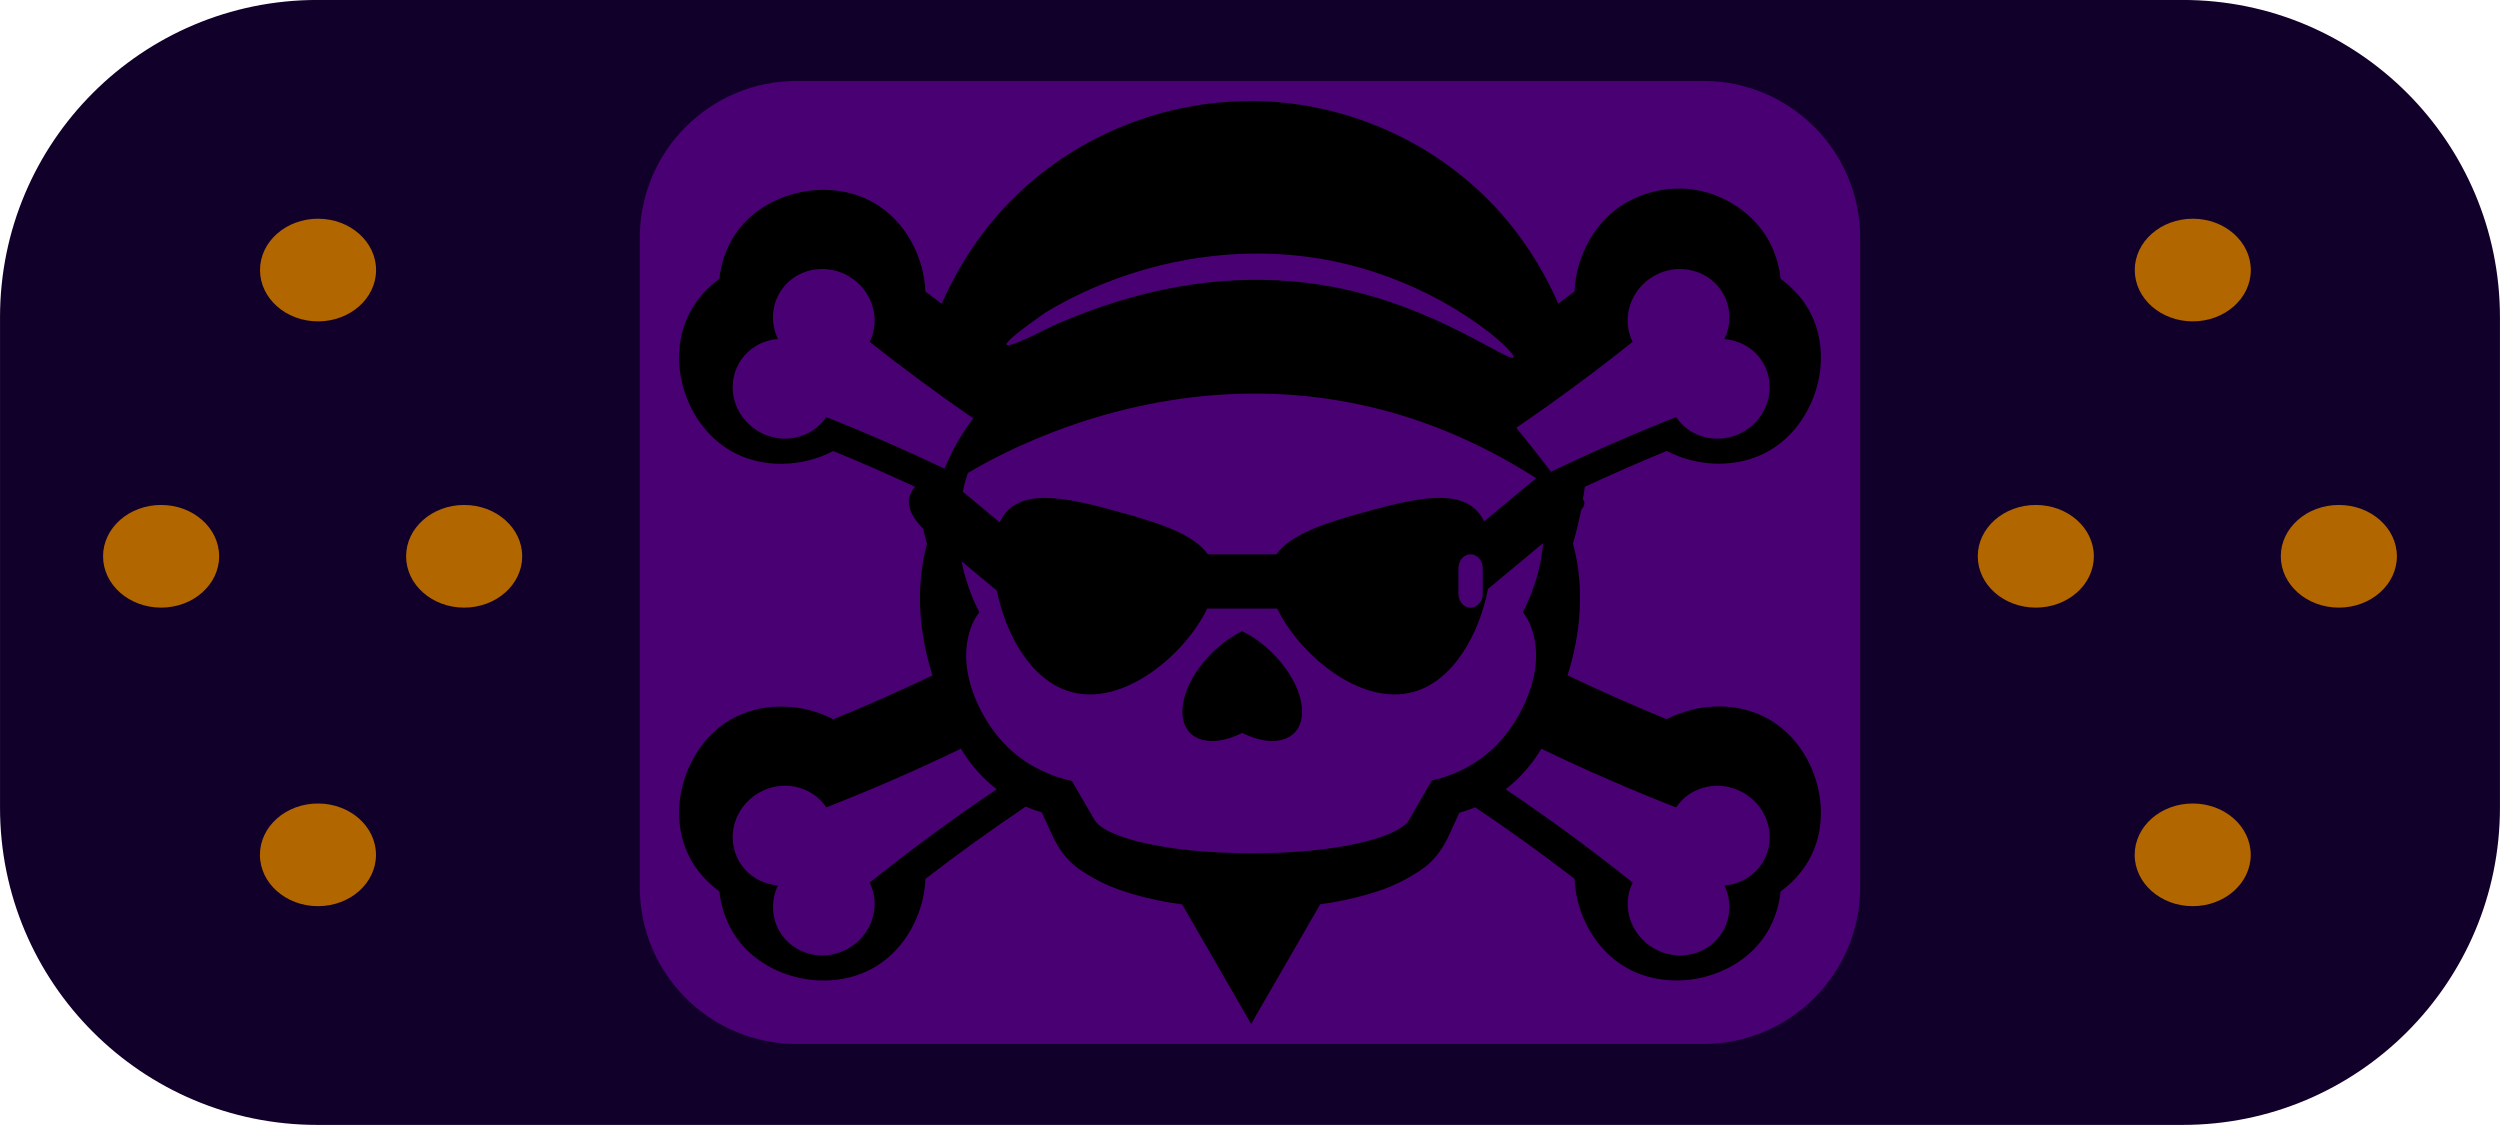
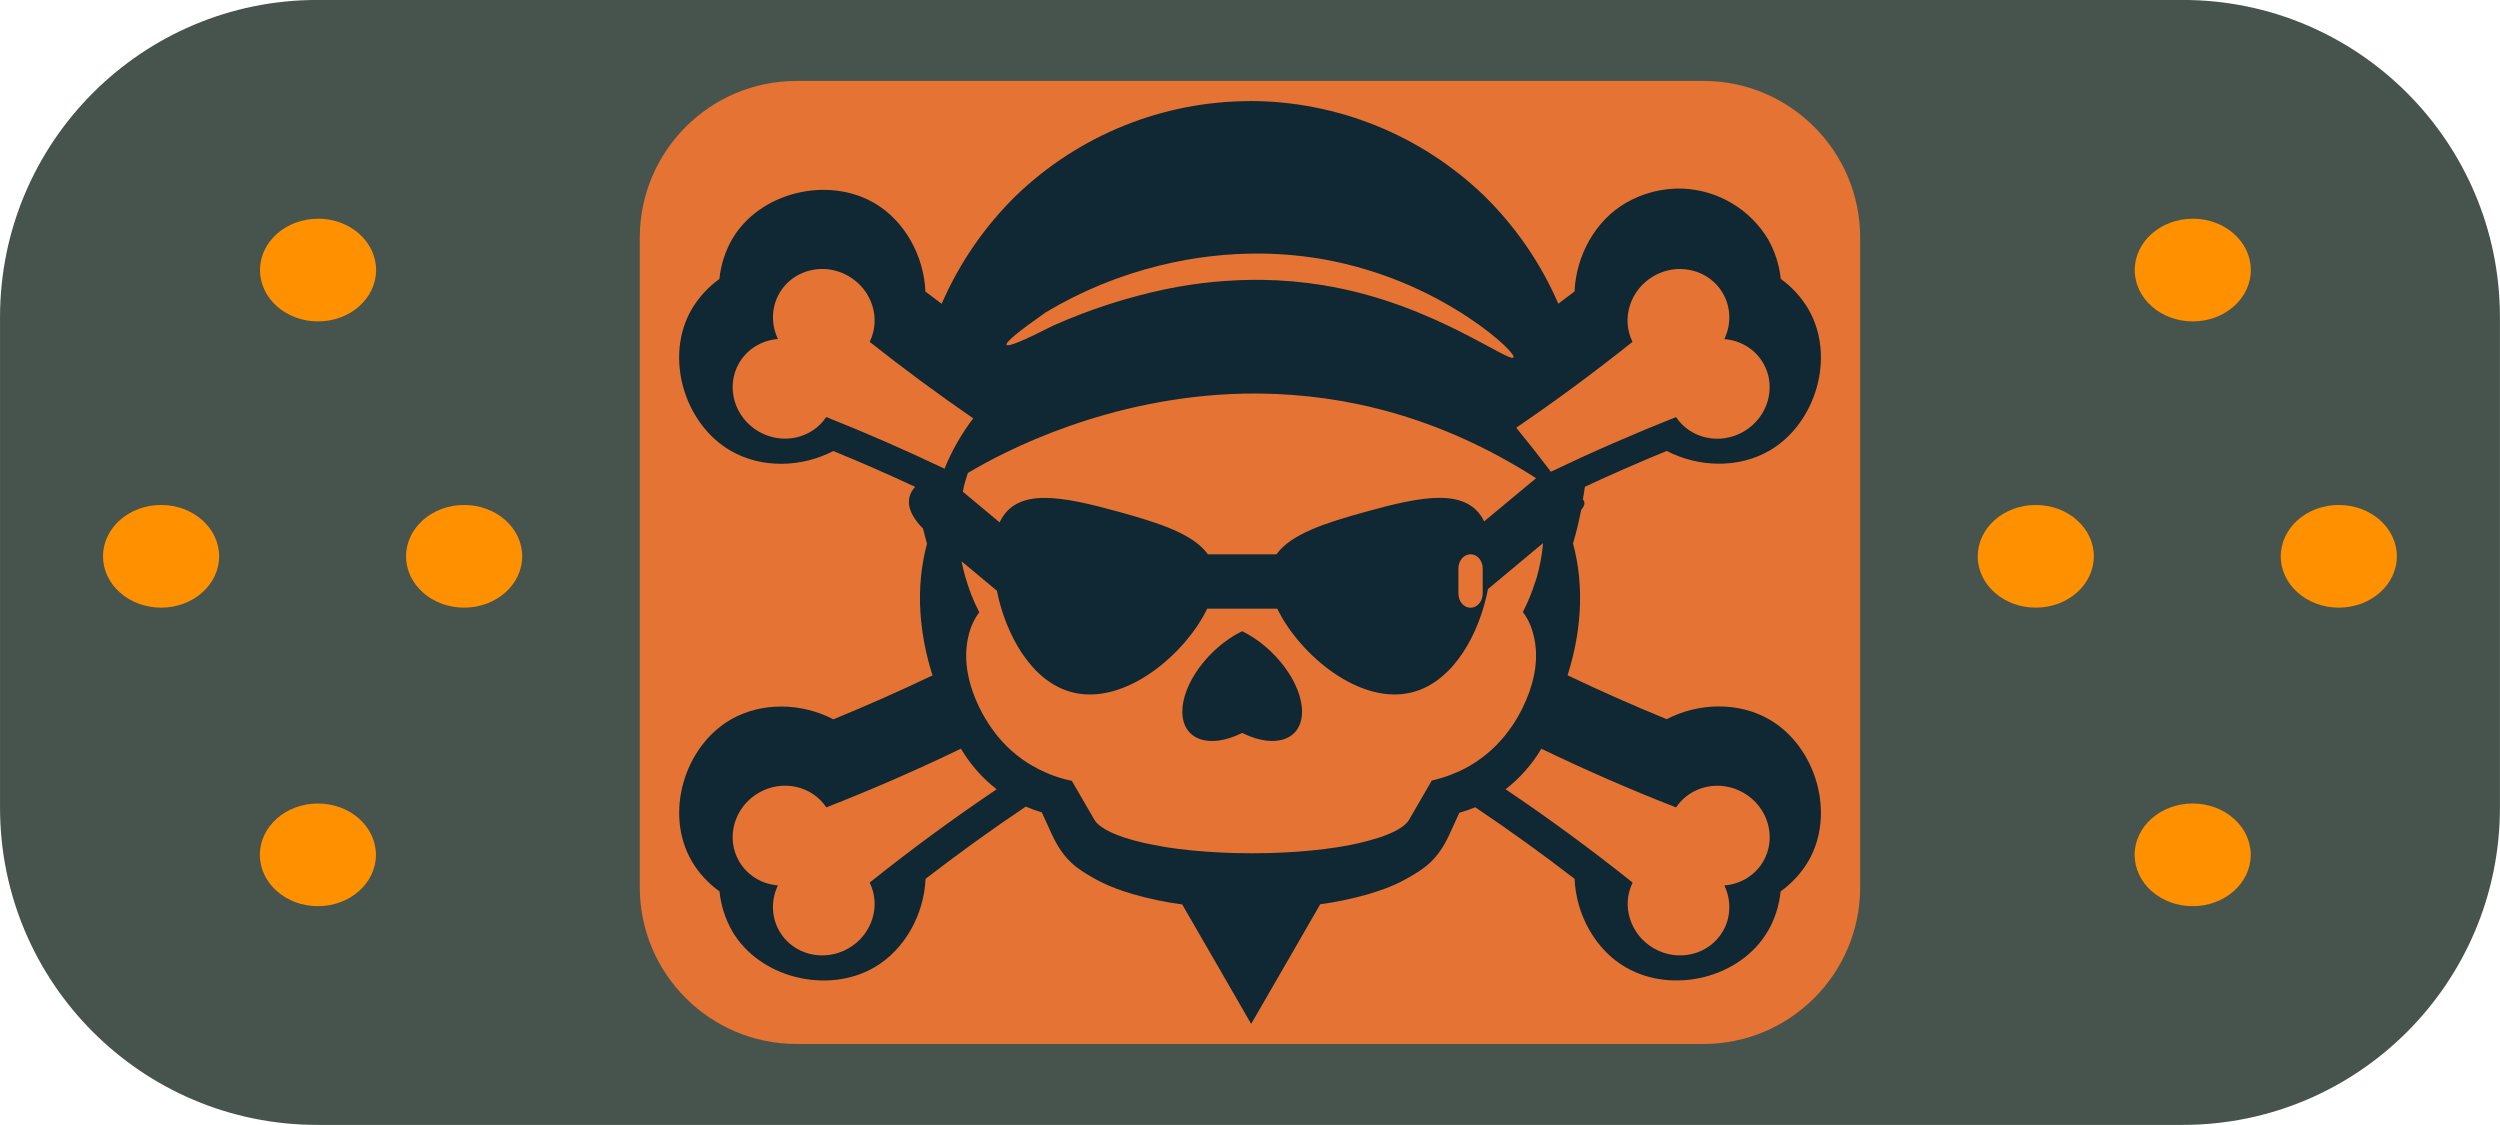
<svg xmlns="http://www.w3.org/2000/svg" height="90" width="200" viewBox="0 0 52.917 23.813">
-   <g transform="translate(11.579 .022) scale(.28222)">
-     <rect ry="23.798" height="84.374" width="187.5" y="-.081" x="-41.028" fill="#110029" />
-     <rect ry="11.764" height="72.23" width="91.533" y="5.991" x="6.955" fill="#490073" />
-     <path style="isolation:auto;mix-blend-mode:normal" d="M52.726 7.496l-.015.007a3.981 5.035 0 0 0-.03.002c-6.375.009-12.743 2.491-17.486 7.073-2.324 2.243-4.24 5.033-5.596 8.13-.406-.308-.815-.607-1.219-.92-.115-2.673-1.546-5.314-3.858-6.65-3.498-2.02-8.603-.81-10.662 2.758a4.007 4.007 0 0 0-.001 0 7.535 7.535 0 0 0-.937 2.948 7.52 7.52 0 0 0-2.083 2.28 4.007 4.007 0 0 0-.001.004c-2.06 3.566-.554 8.59 2.943 10.609a4.007 4.007 0 0 0 .005.004c2.311 1.33 5.312 1.245 7.681.01a137.68 137.68 0 0 1 6.135 2.685 26.694 26.694 0 0 0 .001.004c-.62.68-.796 1.726.596 3.127a26.694 26.694 0 0 0 .298 1.137c-.92 3.402-.545 6.857.41 9.875a143.61 143.61 0 0 1-7.435 3.292c-2.371-1.236-5.375-1.321-7.686.015a4.007 4.007 0 0 0-.003 0c-3.497 2.017-5.002 7.045-2.941 10.61a4.007 4.007 0 0 0 .002.002c.522.904 1.248 1.67 2.085 2.285a7.553 7.553 0 0 0 .936 2.94 4.007 4.007 0 0 0 .003.005c2.06 3.567 7.164 4.778 10.66 2.759a4.007 4.007 0 0 0 .005-.003c2.308-1.336 3.737-3.978 3.852-6.648a143.66 143.66 0 0 1 7.518-5.418c.38.165.782.31 1.204.437l.752 1.642c.92 2.004 1.969 2.597 2.952 3.18.985.584 2.026.99 3.21 1.333a25.55 25.55 0 0 0 3.614.746l2.3 3.983 2.872 4.979 2.877-4.979 2.306-3.995a25.486 25.486 0 0 0 3.53-.734c1.183-.342 2.229-.749 3.21-1.332.985-.585 2.034-1.176 2.951-3.181l.739-1.611c.417-.12.814-.259 1.192-.418a142.57 142.57 0 0 1 7.452 5.366c.115 2.673 1.543 5.314 3.85 6.648a4.007 4.007 0 0 0 .006.002c3.496 2.018 8.602.81 10.66-2.757a4.007 4.007 0 0 0 .005-.006 7.479 7.479 0 0 0 .934-2.94 7.542 7.542 0 0 0 2.087-2.286 4.007 4.007 0 0 0 .001-.002c2.06-3.569.553-8.595-2.944-10.614-2.312-1.334-5.316-1.252-7.688-.015a141.9 141.9 0 0 1-7.435-3.293c.957-3.022 1.33-6.48.407-9.888a26.611 26.611 0 0 0 .61-2.505c.295-.362.306-.591.133-.8a26.611 26.611 0 0 0 .151-.948 142.48 142.48 0 0 1 6.137-2.686c2.371 1.236 5.37 1.32 7.68-.012a4.007 4.007 0 0 0 .006-.002c3.496-2.02 5.003-7.043 2.944-10.61a4.007 4.007 0 0 0-.002-.006c-.522-.9-1.247-1.667-2.084-2.28-.114-1.032-.417-2.044-.938-2.948a4.007 4.007 0 0 0-.001-.003c-1.31-2.27-3.854-3.74-6.437-3.819a8.001 8.001 0 0 0-4.222 1.065 4.007 4.007 0 0 0-.003 0c-2.311 1.337-3.742 3.974-3.858 6.648-.404.315-.812.613-1.218.922-1.357-3.099-3.275-5.888-5.598-8.132-4.753-4.589-11.132-7.073-17.519-7.073zm.946 11.447a28.57 28.57 0 0 1 4.822.473c4.579.855 8.222 2.733 10.586 4.3 2.387 1.585 3.53 2.856 3.41 3.014-.159.21-1.564-.709-4.031-1.95-2.446-1.228-6.011-2.788-10.295-3.477a30.77 30.77 0 0 0-4.52-.391 33.794 33.794 0 0 0-7.27.703c-3.514.72-6.38 1.843-8.431 2.736-2.086 1.068-3.37 1.613-3.48 1.432s.974-1.064 2.925-2.424c1.967-1.198 4.885-2.61 8.578-3.527a30.386 30.386 0 0 1 7.706-.89zm-33.153 1.156a3.848 3.71 30 0 1 .268.001 3.848 3.71 30 0 1 1.825.53 3.848 3.71 30 0 1 1.587 4.932 145.03 145.03 0 0 0 7.767 5.735 16.495 16.495 0 0 0-2.154 3.777 145.32 145.32 0 0 0-8.87-3.874 3.848 3.71 30 0 1-5.063 1.092 3.848 3.71 30 0 1-1.474-5.138 3.848 3.71 30 0 1 2.915-1.805 3.848 3.71 30 0 1 .105-3.432 3.848 3.71 30 0 1 3.094-1.818zm64.579.001l.009.006a3.71 3.848 60 0 1 3.091 1.819 3.71 3.848 60 0 1 .106 3.431 3.71 3.848 60 0 1 2.918 1.805 3.71 3.848 60 0 1-1.48 5.137 3.71 3.848 60 0 1-5.059-1.092 145.19 145.19 0 0 0-9.388 4.097 115.97 115.97 0 0 0-2.6-3.3 145 145 0 0 0 8.722-6.441 3.71 3.848 60 0 1 1.586-4.932 3.71 3.848 60 0 1 2.095-.53zm-31.576 9.34c6.298.072 13.4 1.699 20.654 6.343v.009l-3.886 3.234c-.623-1.269-1.778-1.75-3.284-1.763-1.577-.015-3.535.47-5.645 1.056-3.013.833-5.57 1.659-6.654 3.18h-5.14c-1.083-1.521-3.636-2.348-6.652-3.18-2.108-.583-4.067-1.067-5.646-1.052-1.533.014-2.706.509-3.32 1.834l-2.761-2.298a21.97 16.772 0 0 1 .085-.416c.02-.077.037-.155.058-.231a21.97 16.772 0 0 1 .071-.244c.051-.171.102-.343.16-.513 2.658-1.592 10.534-5.742 20.712-5.952.413-.009.829-.011 1.249-.006zm21.184 11.217c-.034.423-.093.845-.169 1.264a21.97 16.772 0 0 1-.033.166 13.22 13.22 0 0 1-.28 1.175 21.97 16.772 0 0 1-.1.296 14.13 14.13 0 0 1-.932 2.269c.132.176.247.36.35.546a4.422 4.422 0 0 1 .037.07c.1.189.186.38.254.574.537 1.535.423 3.172-.157 4.803a11.744 11.744 0 0 1-1.163 2.36c-.103.159-.218.315-.331.471a9.598 9.598 0 0 1-2.954 2.696l-.008.005a9.67 9.67 0 0 1-.813.423c-.083.038-.171.072-.257.108a9.67 9.67 0 0 1-1.518.513c-.08.02-.157.04-.237.058a9.67 9.67 0 0 1-.032.008v.001h-.003l-1.71 2.954c-.279.48-1.084.951-2.327 1.353-.828.268-1.85.506-3.037.694-.595.094-1.232.176-1.907.243-1.349.135-2.85.21-4.477.21h-.099c-1.507 0-2.892-.07-4.162-.187-.1-.01-.212-.013-.31-.023h-.003a33.464 33.464 0 0 1-1.902-.243h-.003c-.228-.036-.418-.081-.633-.12-.347-.065-.708-.126-1.022-.198a16.458 16.458 0 0 1-1.381-.376c-1.243-.402-2.048-.874-2.326-1.353l-1.698-2.928h-.004a9.801 9.801 0 0 1-.81-.203l-.029-.01a9.534 9.534 0 0 1-.647-.222c-.111-.04-.215-.087-.323-.13a10.126 10.126 0 0 1-1.162-.574l-.003.002a9.574 9.574 0 0 1-2.82-2.508l.003-.002a10.772 10.772 0 0 1-.904-1.396c-1.157-2.151-1.601-4.378-.884-6.423a4.521 4.521 0 0 1 .638-1.184 21.97 16.772 0 0 1-.62-1.374 13.742 13.742 0 0 1-.299-.866 21.97 16.772 0 0 1-.141-.456 13.742 13.742 0 0 1-.262-1.095 21.97 16.772 0 0 1-.004-.025l2.644 2.197c.66 3.28 2.558 6.768 5.564 7.598 3.997 1.103 8.587-2.862 10.212-6.248h5.256c1.626 3.386 6.214 7.35 10.21 6.248 3.043-.839 4.956-4.406 5.593-7.722zm-5.44.837c.506 0 .913.473.913 1.06v1.888c0 .588-.407 1.06-.913 1.06s-.91-.472-.91-1.06v-1.888c0-.587.405-1.06.91-1.06zm-17.13 5.768l-.025.012c-2.465 1.217-4.461 3.914-4.46 6.021 0 2.108 1.996 2.83 4.46 1.613l.03-.012.027.012c2.463 1.215 4.46.496 4.46-1.611s-1.996-4.803-4.46-6.019l-.026-.01zm-21.094 8.813a10.963 10.963 0 0 0 2.681 3.046 143.8 143.8 0 0 0-9.524 6.998 3.71 3.848 60 0 1-1.584 4.93 3.71 3.848 60 0 1-5.188-1.29 3.71 3.848 60 0 1-.105-3.43 3.71 3.848 60 0 1-2.917-1.807 3.71 3.848 60 0 1 1.475-5.138 3.71 3.848 60 0 1 5.065 1.092 143.3 143.3 0 0 0 10.097-4.401zm43.532.003A143.64 143.64 0 0 0 84.68 60.48a3.848 3.71 30 0 1 5.064-1.093 3.848 3.71 30 0 1 1.477 5.138 3.848 3.71 30 0 1-2.92 1.808 3.848 3.71 30 0 1-.104 3.427 3.848 3.71 30 0 1-5.189 1.289 3.848 3.71 30 0 1-1.584-4.931 143.89 143.89 0 0 0-9.527-6.998 10.951 10.951 0 0 0 2.679-3.042z" />
-     <path d="M-17.176 16.326a4.353 3.85 0 0 0-4.352 3.85 4.353 3.85 0 0 0 4.352 3.85 4.353 3.85 0 0 0 4.352-3.85 4.353 3.85 0 0 0-4.352-3.85zm140.61 0a4.353 3.85 0 0 0-4.352 3.85 4.353 3.85 0 0 0 4.352 3.85 4.353 3.85 0 0 0 4.352-3.85 4.353 3.85 0 0 0-4.352-3.85zm-152.38 21.469a4.353 3.85 0 0 0-4.354 3.85 4.353 3.85 0 0 0 4.354 3.85 4.353 3.85 0 0 0 4.352-3.85 4.353 3.85 0 0 0-4.352-3.85zm22.727 0a4.353 3.85 0 0 0-4.352 3.85 4.353 3.85 0 0 0 4.352 3.85 4.353 3.85 0 0 0 4.354-3.85 4.353 3.85 0 0 0-4.354-3.85zm117.88 0a4.353 3.85 0 0 0-4.354 3.85 4.353 3.85 0 0 0 4.354 3.85 4.353 3.85 0 0 0 4.352-3.85 4.353 3.85 0 0 0-4.352-3.85zm22.727 0a4.353 3.85 0 0 0-4.352 3.85 4.353 3.85 0 0 0 4.352 3.85 4.353 3.85 0 0 0 4.354-3.85 4.353 3.85 0 0 0-4.354-3.85zm-151.57 22.391a4.353 3.85 0 0 0-4.352 3.85 4.353 3.85 0 0 0 4.352 3.851 4.353 3.85 0 0 0 4.352-3.85 4.353 3.85 0 0 0-4.352-3.851zm140.61 0a4.353 3.85 0 0 0-4.352 3.85 4.353 3.85 0 0 0 4.352 3.851 4.353 3.85 0 0 0 4.352-3.85 4.353 3.85 0 0 0-4.352-3.851z" fill="#b26600" />
-   </g>
+   <rect ry="6.716" height="23.812" width="52.916" y="-.001" fill="#47544d" />
+   <rect ry="3.32" height="20.385" width="25.832" y="1.713" x="13.542" fill="#e57434" />
+   <path d="M26.459 2.138l-.004.001a1.123 1.421 0 0 0-.009.001 7.156 7.156 0 0 0-4.935 1.996 7.235 7.235 0 0 0-1.579 2.295c-.114-.087-.23-.172-.344-.26-.032-.754-.436-1.5-1.088-1.877-.988-.57-2.428-.228-3.009.779a2.127 2.127 0 0 0-.264.832 2.122 2.122 0 0 0-.588.643 1.13 1.13 0 0 0 0 .001c-.582 1.007-.157 2.424.83 2.994a1.13 1.13 0 0 0 .002.001c.652.376 1.499.352 2.167.003a38.856 38.856 0 0 1 1.732.758 7.534 7.534 0 0 0 0 .001c-.175.192-.225.487.168.883a7.534 7.534 0 0 0 .084.32c-.26.96-.154 1.936.116 2.787a40.53 40.53 0 0 1-2.098.93c-.67-.35-1.517-.373-2.17.004-.987.569-1.412 1.988-.83 2.994.148.256.352.472.589.645a2.132 2.132 0 0 0 .264.83 1.13 1.13 0 0 0 0 .002c.582 1.006 2.022 1.348 3.01.778.652-.378 1.055-1.123 1.088-1.877a40.544 40.544 0 0 1 2.121-1.529c.108.047.221.088.34.123l.212.464c.26.565.556.733.833.897.278.165.572.28.906.376a7.21 7.21 0 0 0 1.02.211l.65 1.124.81 1.405.812-1.405.65-1.127a7.193 7.193 0 0 0 .997-.208c.334-.096.629-.211.906-.376.278-.165.574-.331.833-.897l.208-.455a3.02 3.02 0 0 0 .337-.118 40.236 40.236 0 0 1 2.103 1.515c.032.754.435 1.5 1.086 1.876a1.13 1.13 0 0 0 .002 0c.987.57 2.428.229 3.008-.778a1.13 1.13 0 0 0 .002-.001 2.11 2.11 0 0 0 .263-.83 2.128 2.128 0 0 0 .59-.645c.581-1.008.156-2.427-.831-2.996-.653-.377-1.5-.354-2.17-.005a40.047 40.047 0 0 1-2.098-.929c.27-.853.375-1.829.115-2.79a7.51 7.51 0 0 0 .172-.708c.083-.102.086-.166.037-.225a7.51 7.51 0 0 0 .043-.268 40.211 40.211 0 0 1 1.732-.758c.67.349 1.516.373 2.167-.003a1.13 1.13 0 0 0 .002 0c.987-.57 1.412-1.988.831-2.994a1.13 1.13 0 0 0 0-.002 2.124 2.124 0 0 0-.587-.643 2.147 2.147 0 0 0-.265-.832 1.13 1.13 0 0 0 0-.001 2.215 2.215 0 0 0-1.818-1.078 2.258 2.258 0 0 0-1.191.3 1.13 1.13 0 0 0-.001 0c-.653.378-1.057 1.122-1.09 1.877-.113.088-.228.173-.343.26a7.221 7.221 0 0 0-1.58-2.295 7.156 7.156 0 0 0-4.944-1.996zm.267 3.23a8.063 8.063 0 0 1 1.36.134 8.194 8.194 0 0 1 2.988 1.213c.674.447.997.806.963.85-.045.06-.442-.2-1.138-.55-.69-.346-1.696-.786-2.905-.98a8.684 8.684 0 0 0-1.276-.111 9.537 9.537 0 0 0-2.05.198 11.87 11.87 0 0 0-2.38.772c-.589.302-.951.456-.982.404-.031-.05.275-.3.825-.684a8.753 8.753 0 0 1 2.421-.995 8.575 8.575 0 0 1 2.175-.251zm-9.356.326a1.086 1.047 30 0 1 .075 0 1.086 1.047 30 0 1 .515.15 1.086 1.047 30 0 1 .448 1.392A40.93 40.93 0 0 0 20.6 8.855a4.655 4.655 0 0 0-.608 1.066 41.012 41.012 0 0 0-2.503-1.094 1.086 1.047 30 0 1-1.429.308 1.086 1.047 30 0 1-.416-1.45 1.086 1.047 30 0 1 .823-.509 1.086 1.047 30 0 1 .03-.969 1.086 1.047 30 0 1 .873-.513zm18.225 0l.002.002a1.047 1.086 60 0 1 .872.514 1.047 1.086 60 0 1 .03.968 1.047 1.086 60 0 1 .824.51 1.047 1.086 60 0 1-.418 1.449 1.047 1.086 60 0 1-1.428-.308 40.976 40.976 0 0 0-2.649 1.156 32.729 32.729 0 0 0-.734-.931 40.922 40.922 0 0 0 2.461-1.818 1.047 1.086 60 0 1 .448-1.392 1.047 1.086 60 0 1 .591-.15zm-8.912 2.637c1.778.02 3.782.479 5.83 1.79v.002l-1.098.913c-.175-.358-.501-.494-.926-.498-.445-.004-.998.133-1.593.298-.85.235-1.572.469-1.878.898h-1.45c-.307-.43-1.027-.663-1.878-.898-.595-.164-1.148-.3-1.594-.297-.432.004-.763.144-.937.518l-.779-.649a6.2 4.733 0 0 1 .024-.117c.006-.022.01-.044.017-.065a6.2 4.733 0 0 1 .02-.069c.014-.048.028-.097.045-.145.75-.45 2.973-1.62 5.845-1.68.117-.002.234-.003.353-.001zm5.979 3.165c-.01.12-.027.239-.048.357a6.2 4.733 0 0 1-.01.047 3.73 3.73 0 0 1-.078.331 6.2 4.733 0 0 1-.029.084 3.988 3.988 0 0 1-.263.64c.038.05.07.102.1.154a1.248 1.248 0 0 1 .01.02c.028.054.052.107.071.162.152.433.12.895-.044 1.356a3.314 3.314 0 0 1-.328.666c-.03.045-.062.089-.094.133a2.709 2.709 0 0 1-.833.76l-.003.002a2.73 2.73 0 0 1-.23.12l-.072.03a2.73 2.73 0 0 1-.428.145l-.067.016a2.73 2.73 0 0 1-.009.002l-.483.834c-.08.136-.306.269-.657.382a5.751 5.751 0 0 1-.857.196 9.16 9.16 0 0 1-.538.068c-.381.039-.805.06-1.264.06h-.028c-.425 0-.816-.02-1.174-.053L25.218 18a9.444 9.444 0 0 1-.538-.068c-.065-.01-.118-.023-.179-.034-.098-.018-.2-.036-.288-.056a4.645 4.645 0 0 1-.39-.106c-.351-.113-.578-.247-.657-.382l-.479-.826a2.766 2.766 0 0 1-.23-.057l-.008-.003a2.69 2.69 0 0 1-.18-.061l-.092-.037a2.858 2.858 0 0 1-.328-.162 2.702 2.702 0 0 1-.797-.707h.001a3.04 3.04 0 0 1-.256-.394c-.326-.608-.45-1.236-.249-1.813a1.276 1.276 0 0 1 .18-.334 6.2 4.733 0 0 1-.175-.388 3.878 3.878 0 0 1-.084-.244 6.2 4.733 0 0 1-.04-.129 3.878 3.878 0 0 1-.074-.309 6.2 4.733 0 0 1 0-.007l.745.62c.187.926.722 1.91 1.57 2.144 1.129.312 2.424-.807 2.883-1.763h1.483c.459.956 1.754 2.074 2.881 1.763.86-.236 1.4-1.243 1.579-2.179zm-1.536.236c.143 0 .258.134.258.3v.532c0 .166-.115.3-.258.3-.142 0-.256-.134-.256-.3v-.532c0-.165.114-.299.256-.299zm-4.834 1.628l-.007.004c-.696.343-1.26 1.104-1.259 1.699 0 .595.563.799 1.259.455l.008-.003.008.003c.695.343 1.259.14 1.259-.455s-.564-1.355-1.259-1.698l-.007-.003zm-5.953 2.487a3.094 3.094 0 0 0 .757.86 40.583 40.583 0 0 0-2.688 1.975 1.047 1.086 60 0 1-.447 1.391 1.047 1.086 60 0 1-1.465-.364 1.047 1.086 60 0 1-.03-.968 1.047 1.086 60 0 1-.822-.51 1.047 1.086 60 0 1 .416-1.45 1.047 1.086 60 0 1 1.43.309 40.442 40.442 0 0 0 2.849-1.242zm12.286.001a40.538 40.538 0 0 0 2.852 1.243 1.086 1.047 30 0 1 1.43-.309 1.086 1.047 30 0 1 .416 1.45 1.086 1.047 30 0 1-.824.51 1.086 1.047 30 0 1-.03.968 1.086 1.047 30 0 1-1.464.363 1.086 1.047 30 0 1-.447-1.391 40.609 40.609 0 0 0-2.689-1.975 3.09 3.09 0 0 0 .757-.859z" style="isolation:auto;mix-blend-mode:normal" fill="#0f2834" />
+   <path d="M6.732 4.63a1.228 1.087 0 0 0-1.229 1.086 1.228 1.087 0 0 0 1.229 1.087A1.228 1.087 0 0 0 7.96 5.716a1.228 1.087 0 0 0-1.228-1.087zm39.683 0a1.228 1.087 0 0 0-1.229 1.086 1.228 1.087 0 0 0 1.229 1.087 1.228 1.087 0 0 0 1.228-1.087 1.228 1.087 0 0 0-1.228-1.087zM3.41 10.689a1.228 1.087 0 0 0-1.23 1.086 1.228 1.087 0 0 0 1.23 1.087 1.228 1.087 0 0 0 1.228-1.087 1.228 1.087 0 0 0-1.228-1.086zm6.414 0a1.228 1.087 0 0 0-1.229 1.086 1.228 1.087 0 0 0 1.229 1.087 1.228 1.087 0 0 0 1.229-1.087 1.228 1.087 0 0 0-1.23-1.086zm33.268 0a1.228 1.087 0 0 0-1.23 1.087 1.228 1.087 0 0 0 1.23 1.086 1.228 1.087 0 0 0 1.228-1.086 1.228 1.087 0 0 0-1.228-1.087zm6.414 0a1.228 1.087 0 0 0-1.229 1.087 1.228 1.087 0 0 0 1.229 1.086 1.228 1.087 0 0 0 1.228-1.086 1.228 1.087 0 0 0-1.228-1.087zM6.73 17.008a1.228 1.087 0 0 0-1.23 1.086 1.228 1.087 0 0 0 1.229 1.087 1.228 1.087 0 0 0 1.228-1.086 1.228 1.087 0 0 0-1.228-1.087zm39.683 0a1.228 1.087 0 0 0-1.229 1.087 1.228 1.087 0 0 0 1.229 1.086 1.228 1.087 0 0 0 1.228-1.086 1.228 1.087 0 0 0-1.228-1.087z" fill="#ff9000" />
</svg>
